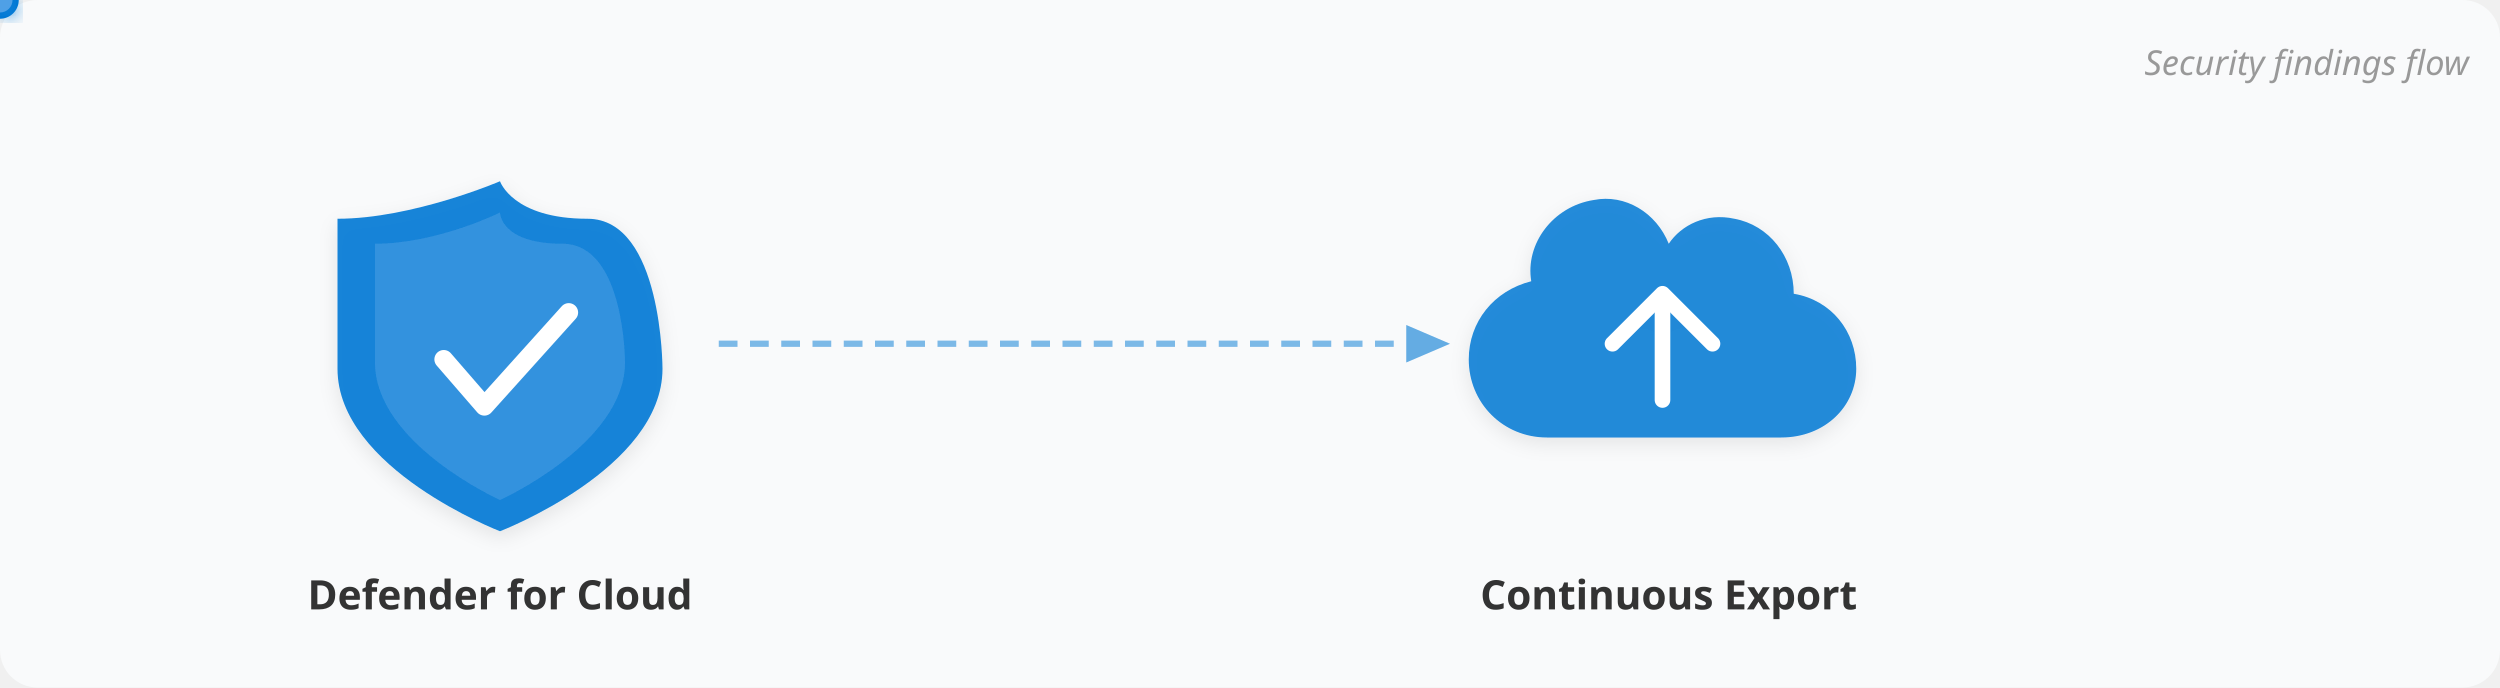
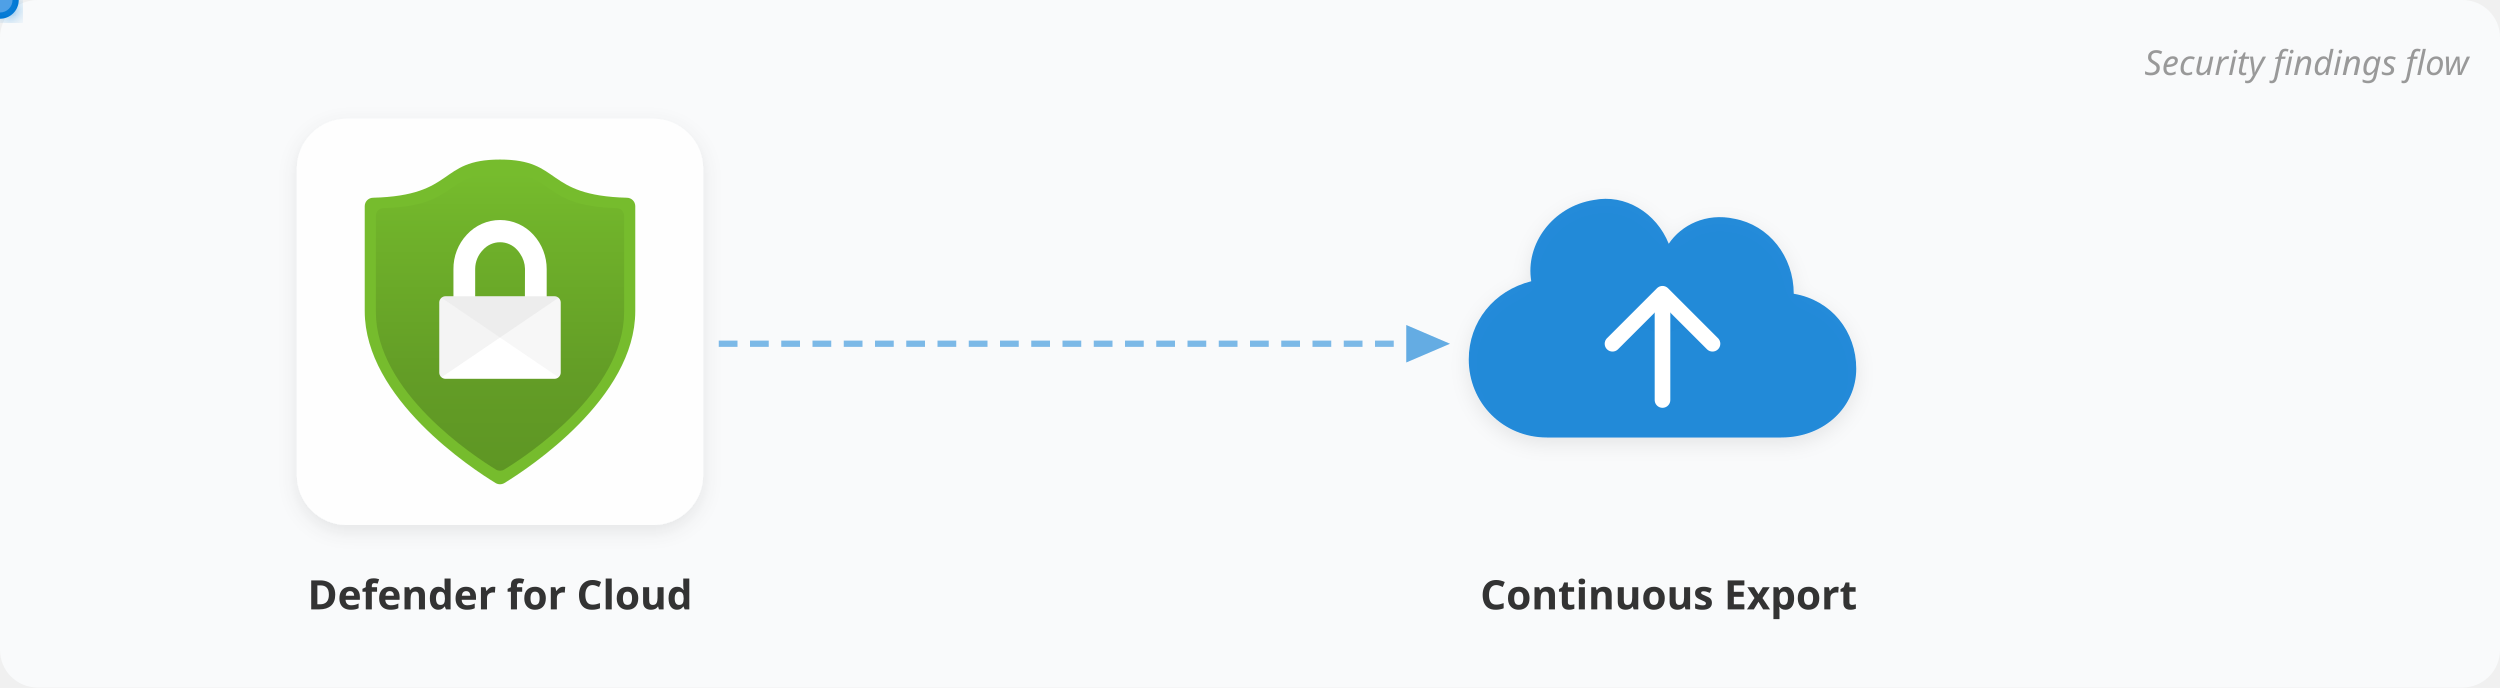
<svg xmlns="http://www.w3.org/2000/svg" viewBox="0 0 800 220" width="800" height="220">
  <defs>
    <filter id="shadow" x="-10%" y="-10%" width="130%" height="130%">
      <feDropShadow dx="0" dy="2" stdDeviation="3" flood-color="#000" flood-opacity="0.10" />
    </filter>
    <filter id="glow">
      <feGaussianBlur stdDeviation="3" result="blur" />
      <feMerge>
        <feMergeNode in="blur" />
        <feMergeNode in="SourceGraphic" />
      </feMerge>
    </filter>
    <path id="connector" d="M 230 110 C 320 110, 360 110, 450 110" fill="none" />
  </defs>
  <rect width="800" height="220" rx="12" fill="#f9fafb" />
-   <g transform="translate(100, 50)" filter="url(#shadow)">
-     <path d="M 60 8 L 60 8 C 60 8 32 20 8 20 C 8 20 8 68 8 68 C 8 100 60 120 60 120 C 60 120 112 100 112 68 C 112 68 112 20 88 20 C 64 20 60 8 60 8 Z" fill="#0078D4" opacity="0.9" />
-     <path d="M 60 18 C 60 18 40 28 20 28 C 20 28 20 66 20 66 C 20 92 60 110 60 110 C 60 110 100 92 100 66 C 100 66 100 28 80 28 C 60 28 60 18 60 18 Z" fill="#50a0e6" opacity="0.5" />
-     <polyline points="42,65 55,80 82,50" fill="none" stroke="#fff" stroke-width="6" stroke-linecap="round" stroke-linejoin="round" />
-   </g>
+   <rect x="95" y="38" width="130" height="130" rx="16" fill="#fff" filter="url(#shadow)" opacity="0.85" />
+   <svg x="105" y="48" width="110" height="110" viewBox="0 0 18 18">
+     <defs>
+       <linearGradient id="dfc-hero-grad" x1="9" y1="16.795" x2="9" y2="1.205" gradientUnits="userSpaceOnUse">
+         <stop offset="0" stop-color="#5e9624" />
+         <stop offset="0.321" stop-color="#639d26" />
+         <stop offset="0.794" stop-color="#6fb12a" />
+         <stop offset="0.999" stop-color="#76bc2d" />
+       </linearGradient>
+     </defs>
+     <path d="M16.083,8.438c0,4.571-5.626,8.25-6.85,9a.449.449,0,0,1-.466,0c-1.224-.747-6.85-4.426-6.85-9v-5.5A.44.44,0,0,1,2.351,2.5C6.728,2.386,5.72.5,9,.5s2.272,1.886,6.649,2a.44.44,0,0,1,.434.435Z" fill="#76bc2d" />
+     <path d="M15.5,8.485c0,4.191-5.16,7.566-6.282,8.25a.412.412,0,0,1-.428,0C7.664,16.051,2.5,12.676,2.5,8.485V3.441a.4.4,0,0,1,.4-.4C6.916,2.935,5.992,1.205,9,1.205s2.084,1.73,6.1,1.837a.4.4,0,0,1,.4.4Z" fill="url(#dfc-hero-grad)" />
+     <path d="M11.853,7.66h-.408l0-1.417a2.652,2.652,0,0,0-.7-1.809,2.358,2.358,0,0,0-3.483,0,2.606,2.606,0,0,0-.7,1.808V7.66H6.147a.328.328,0,0,0-.326.32v3.682a.329.329,0,0,0,.326.32h5.706a.329.329,0,0,0,.326-.32V7.98A.328.328,0,0,0,11.853,7.66Zm-1.549,0H7.7V6.219a1.434,1.434,0,0,1,.41-.99,1.2,1.2,0,0,1,1.788,0,1.394,1.394,0,0,1,.153.2h0a1.445,1.445,0,0,1,.258.791Z" fill="#fff" />
+     <path d="M6.148,7.658h5.705a.328.328,0,0,1,.21.08L5.938,11.9a.313.313,0,0,1-.116-.241V7.979A.328.328,0,0,1,6.148,7.658Z" fill="#b3b3b3" opacity="0.15" />
+     <path d="M11.853,7.658H6.147a.328.328,0,0,0-.209.08L12.062,11.9a.314.314,0,0,0,.117-.241V7.979A.329.329,0,0,0,11.853,7.658Z" fill="#a3a3a3" opacity="0.09" />
+   </svg>
  <text x="160" y="195" text-anchor="middle" font-family="Segoe UI, sans-serif" font-size="13" fill="#333" font-weight="600">Defender for Cloud</text>
  <use href="#connector" stroke="#0078D4" stroke-width="2" stroke-dasharray="6 4" opacity="0.5" />
  <polygon points="450,104 450,116 464,110" fill="#0078D4" opacity="0.6" />
  <circle r="6" fill="#0078D4" filter="url(#glow)">
    <animateMotion dur="2.5s" repeatCount="indefinite" rotate="auto">
      <mpath href="#connector" />
    </animateMotion>
    <animate attributeName="opacity" values="0;1;1;1;0" dur="2.5s" repeatCount="indefinite" />
  </circle>
  <circle r="4" fill="#50a0e6" filter="url(#glow)">
    <animateMotion dur="2.5s" repeatCount="indefinite" rotate="auto" begin="1.25s">
      <mpath href="#connector" />
    </animateMotion>
    <animate attributeName="opacity" values="0;0.8;0.8;0.8;0" dur="2.5s" repeatCount="indefinite" begin="1.25s" />
  </circle>
  <g transform="translate(470, 50)" filter="url(#shadow)">
    <path d="M 95 90 L 25 90 C 11 90 0 79 0 65 C 0 53 8 43 20 40 C 18 28 27 16 40 14 C 50 12 60 18 64 28 C 68 22 76 18 85 20 C 96 22 104 32 104 44 C 116 46 124 56 124 68 C 124 80 114 90 100 90 Z" fill="#0078D4" opacity="0.85" />
    <line x1="62" y1="78" x2="62" y2="48" stroke="#fff" stroke-width="5" stroke-linecap="round" />
    <polyline points="46,60 62,44 78,60" fill="none" stroke="#fff" stroke-width="5" stroke-linecap="round" stroke-linejoin="round" />
  </g>
  <text x="534" y="195" text-anchor="middle" font-family="Segoe UI, sans-serif" font-size="13" fill="#333" font-weight="600">Continuous Export</text>
  <text x="790" y="24" text-anchor="end" font-family="Segoe UI, sans-serif" font-size="11" fill="#999" font-style="italic">Security findings flow</text>
</svg>
